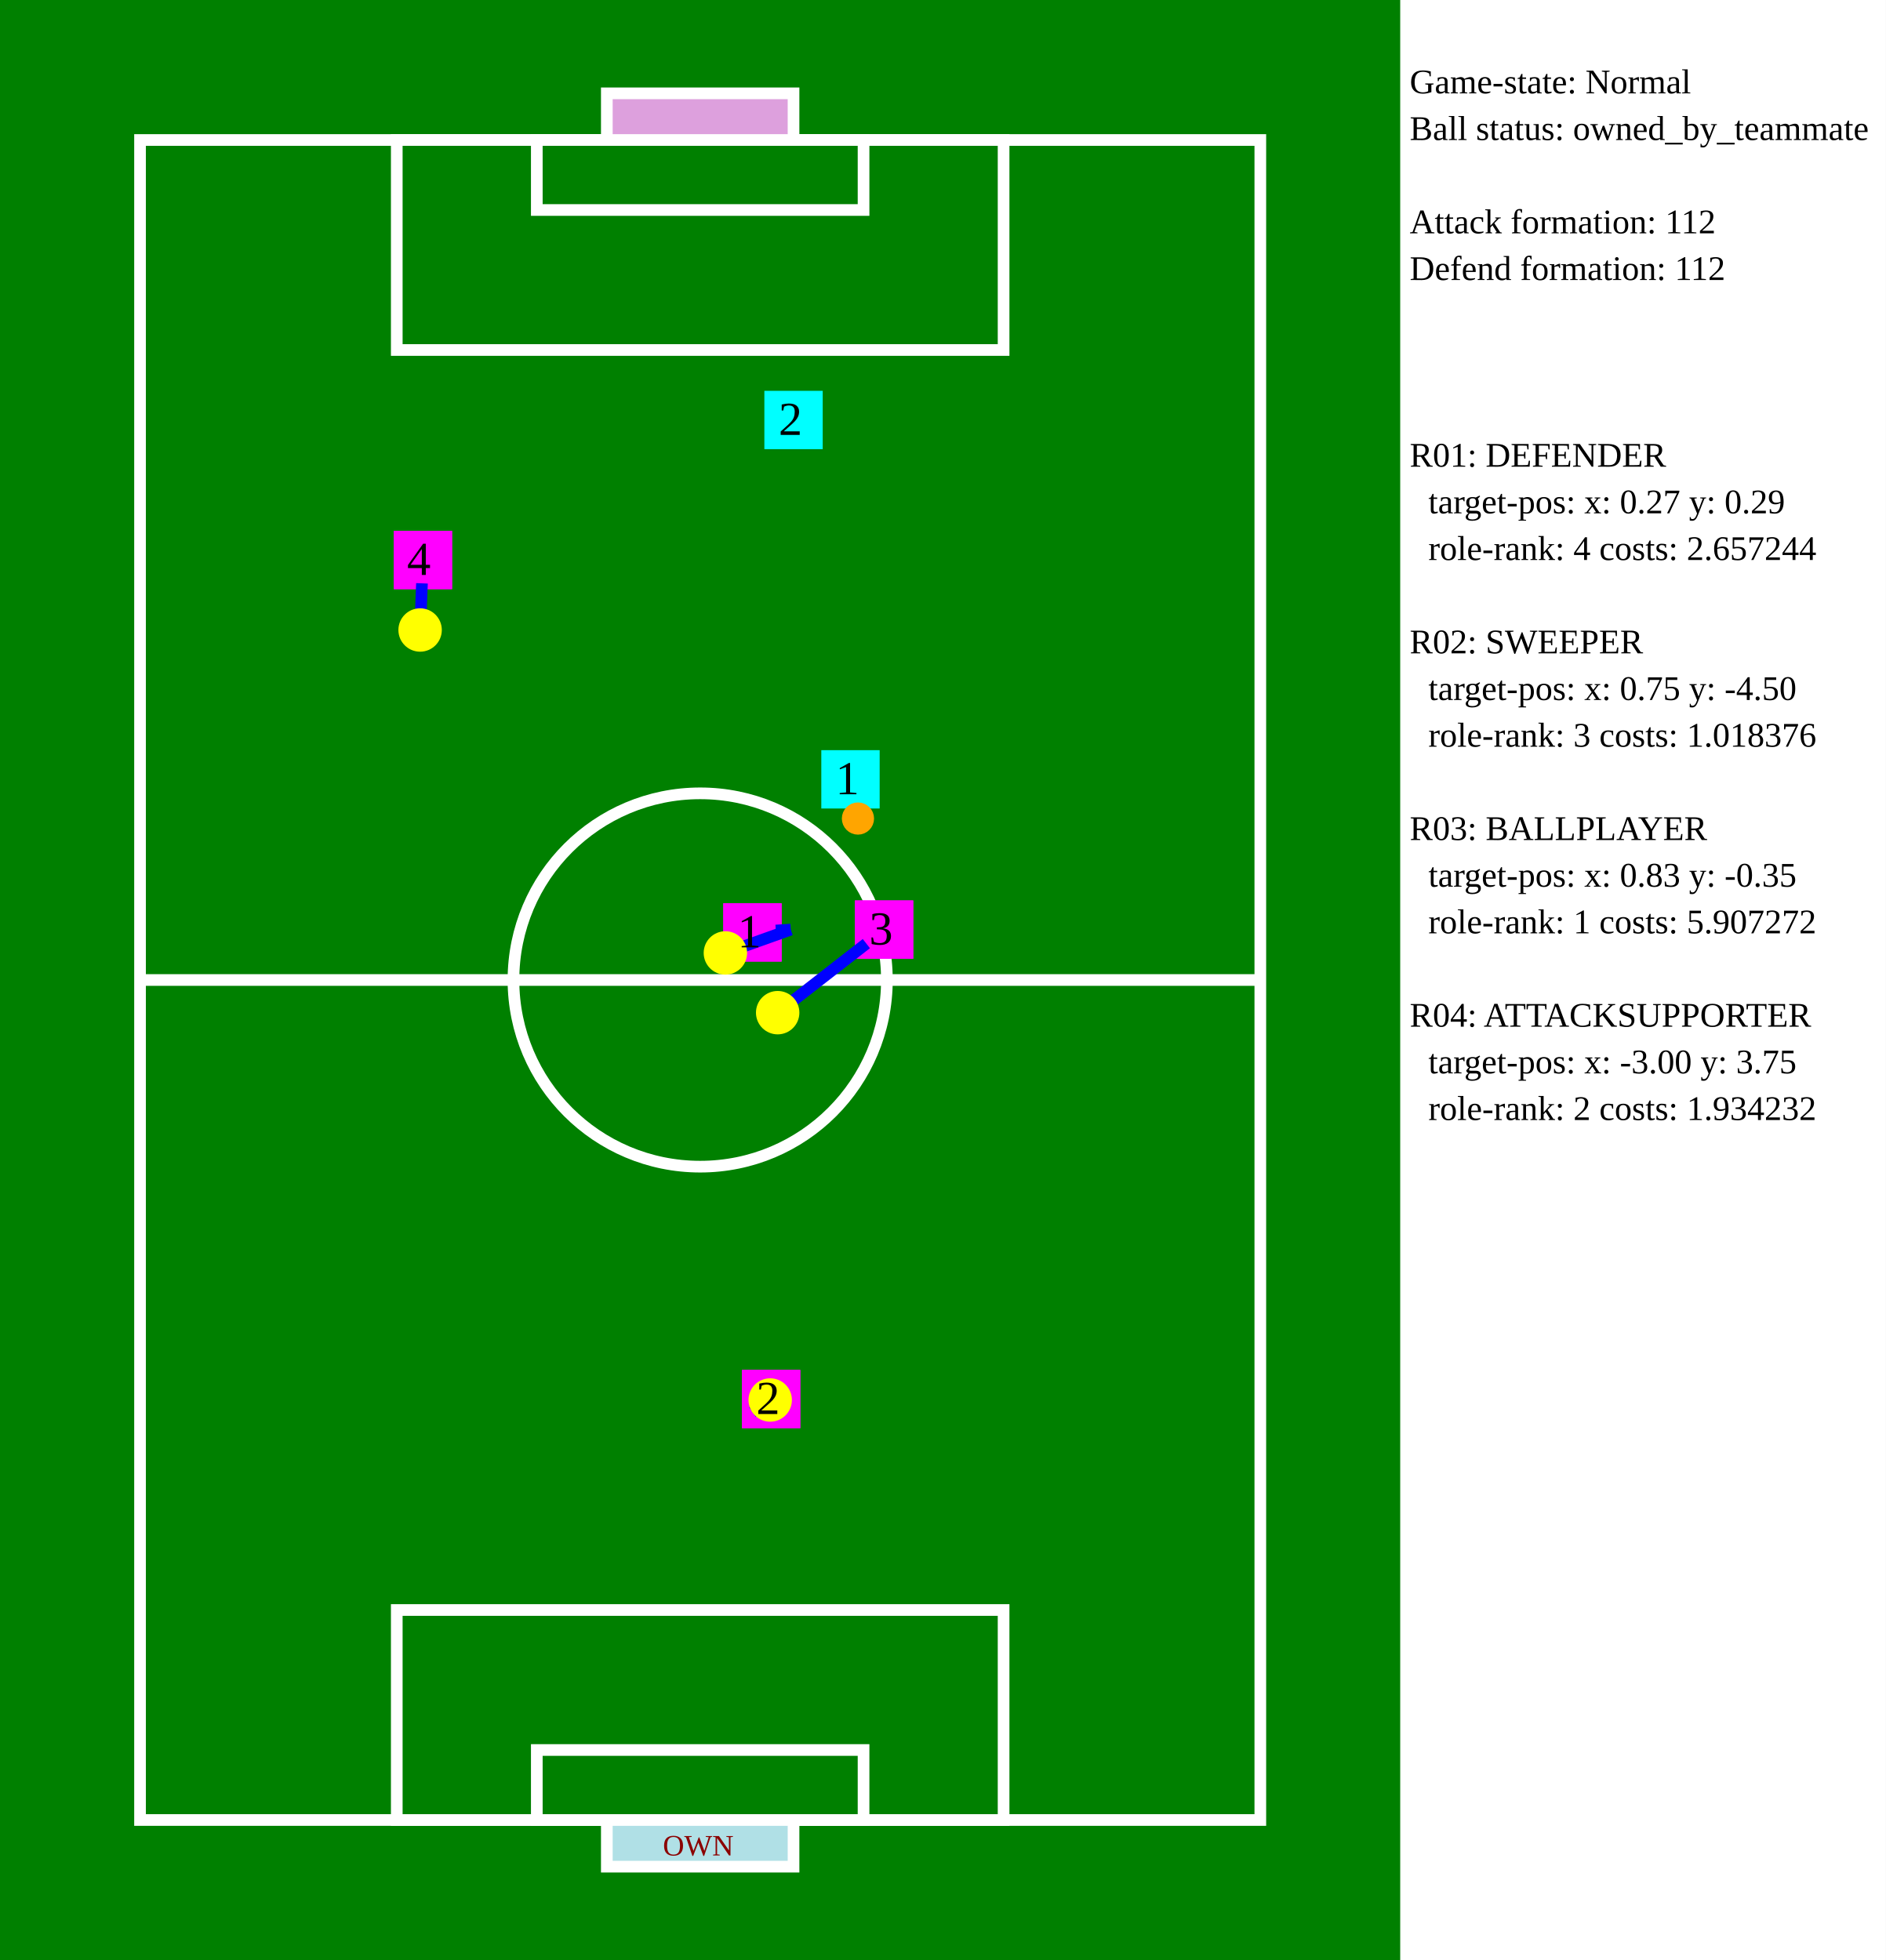
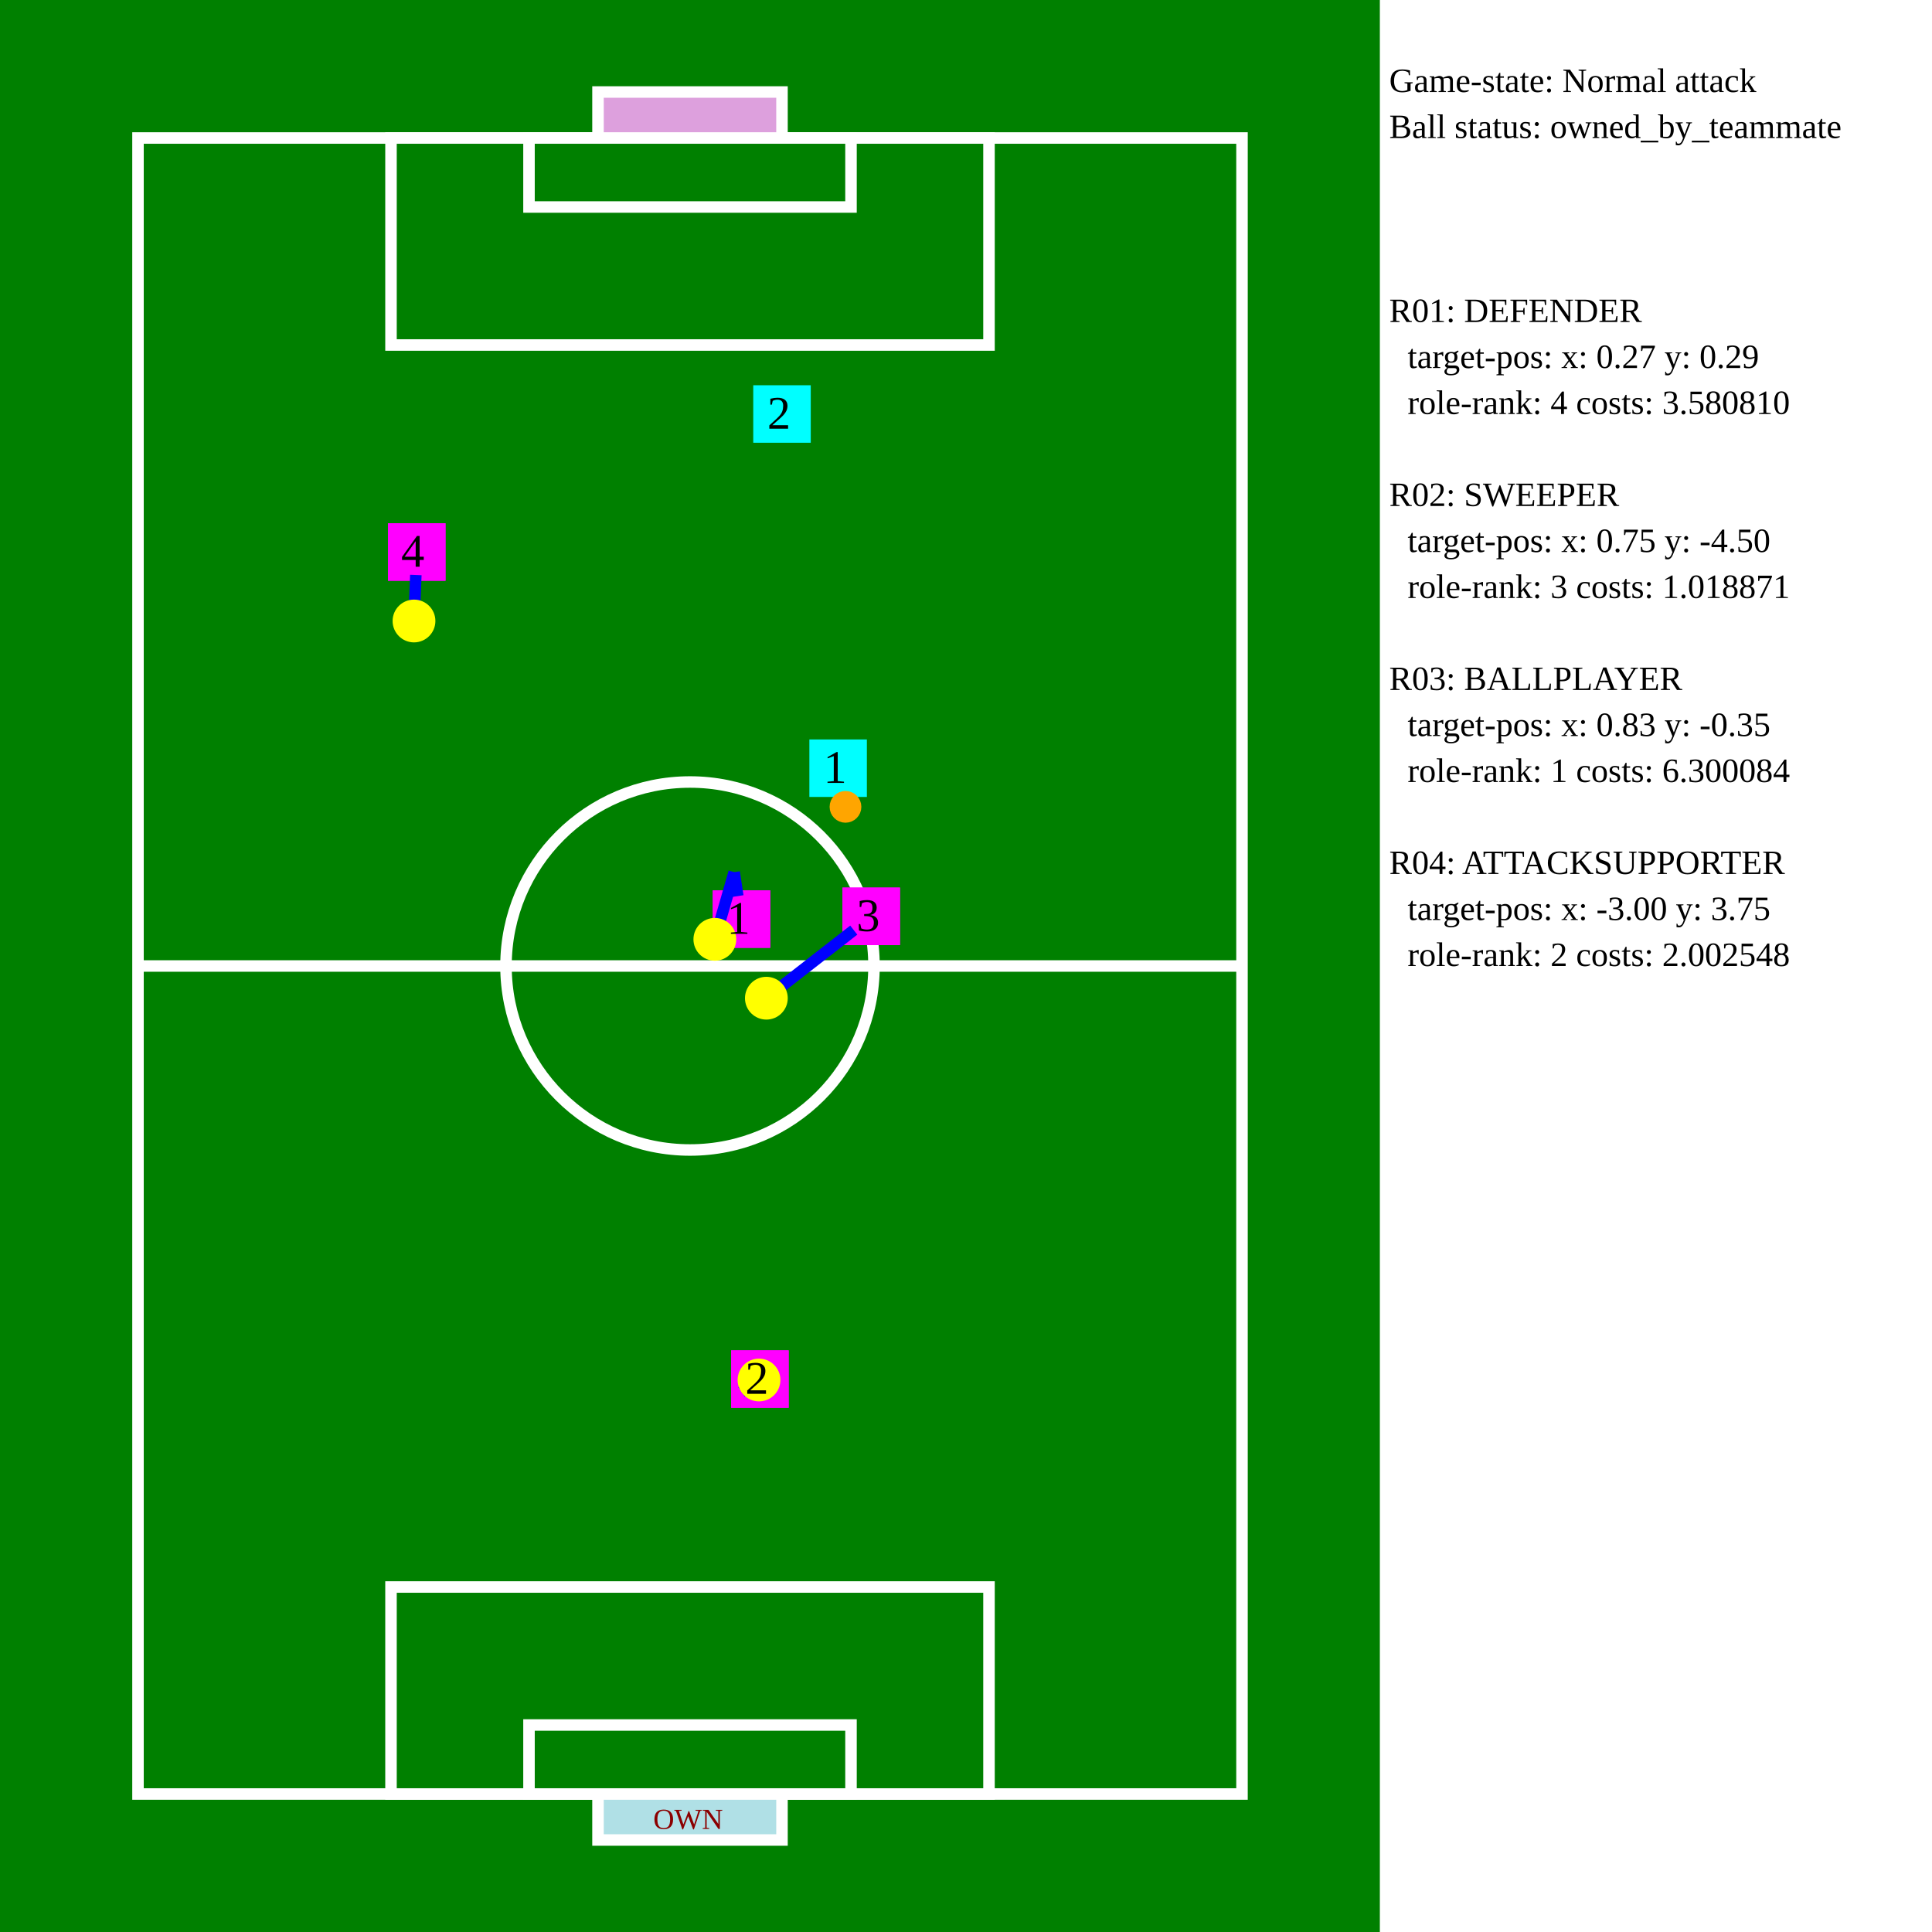
- <svg xmlns="http://www.w3.org/2000/svg" width="20.20cm" height="21.00cm" version="1.1">
+ <svg xmlns="http://www.w3.org/2000/svg" width="21.00cm" height="21.00cm" version="1.1">
  <rect x="0cm" y="0cm" width="15.00cm" height="21.00cm" fill="green" stroke-width="0.02cm" />
-   <rect x="15.00cm" y="0cm" width="5.20cm" height="21.00cm" fill="white" stroke-width="0.02cm" />
-   <text x="15.10cm" y="1.00cm" font-size="14" font-weight-absolute="bold" fill="black">Game-state: Normal</text>
+   <rect x="15.00cm" y="0cm" width="6.00cm" height="21.00cm" fill="white" stroke-width="0.02cm" />
+   <text x="15.10cm" y="1.00cm" font-size="14" font-weight-absolute="bold" fill="black">Game-state: Normal attack</text>
  <text x="15.10cm" y="1.50cm" font-size="14" font-weight-absolute="bold" fill="black">Ball status: owned_by_teammate</text>
-   <text x="15.10cm" y="2.50cm" font-size="14" font-weight-absolute="bold" fill="black">Attack formation: 112</text>
-   <text x="15.10cm" y="3.00cm" font-size="14" font-weight-absolute="bold" fill="black">Defend formation: 112</text>
-   <text x="15.10cm" y="5.00cm" font-size="14" font-weight-absolute="bold" fill="black">R01: DEFENDER</text>
-   <text x="15.30cm" y="5.50cm" font-size="14" font-weight-absolute="bold" fill="black">target-pos: x: 0.27 y: 0.29</text>
-   <text x="15.30cm" y="6.00cm" font-size="14" font-weight-absolute="bold" fill="black">role-rank: 4 costs: 2.657244</text>
-   <text x="15.10cm" y="7.00cm" font-size="14" font-weight-absolute="bold" fill="black">R02: SWEEPER</text>
-   <text x="15.30cm" y="7.50cm" font-size="14" font-weight-absolute="bold" fill="black">target-pos: x: 0.75 y: -4.50</text>
-   <text x="15.30cm" y="8.00cm" font-size="14" font-weight-absolute="bold" fill="black">role-rank: 3 costs: 1.018376</text>
-   <text x="15.10cm" y="9.00cm" font-size="14" font-weight-absolute="bold" fill="black">R03: BALLPLAYER</text>
-   <text x="15.30cm" y="9.50cm" font-size="14" font-weight-absolute="bold" fill="black">target-pos: x: 0.83 y: -0.35</text>
-   <text x="15.30cm" y="10.00cm" font-size="14" font-weight-absolute="bold" fill="black">role-rank: 1 costs: 5.907272</text>
-   <text x="15.10cm" y="11.00cm" font-size="14" font-weight-absolute="bold" fill="black">R04: ATTACKSUPPORTER</text>
-   <text x="15.30cm" y="11.50cm" font-size="14" font-weight-absolute="bold" fill="black">target-pos: x: -3.00 y: 3.75</text>
-   <text x="15.30cm" y="12.00cm" font-size="14" font-weight-absolute="bold" fill="black">role-rank: 2 costs: 1.934232</text>
+   <text x="15.10cm" y="3.50cm" font-size="14" font-weight-absolute="bold" fill="black">R01: DEFENDER</text>
+   <text x="15.30cm" y="4.00cm" font-size="14" font-weight-absolute="bold" fill="black">target-pos: x: 0.27 y: 0.29</text>
+   <text x="15.30cm" y="4.50cm" font-size="14" font-weight-absolute="bold" fill="black">role-rank: 4 costs: 3.580810</text>
+   <text x="15.10cm" y="5.50cm" font-size="14" font-weight-absolute="bold" fill="black">R02: SWEEPER</text>
+   <text x="15.30cm" y="6.00cm" font-size="14" font-weight-absolute="bold" fill="black">target-pos: x: 0.75 y: -4.50</text>
+   <text x="15.30cm" y="6.50cm" font-size="14" font-weight-absolute="bold" fill="black">role-rank: 3 costs: 1.018871</text>
+   <text x="15.10cm" y="7.50cm" font-size="14" font-weight-absolute="bold" fill="black">R03: BALLPLAYER</text>
+   <text x="15.30cm" y="8.00cm" font-size="14" font-weight-absolute="bold" fill="black">target-pos: x: 0.83 y: -0.35</text>
+   <text x="15.30cm" y="8.50cm" font-size="14" font-weight-absolute="bold" fill="black">role-rank: 1 costs: 6.300084</text>
+   <text x="15.10cm" y="9.50cm" font-size="14" font-weight-absolute="bold" fill="black">R04: ATTACKSUPPORTER</text>
+   <text x="15.30cm" y="10.00cm" font-size="14" font-weight-absolute="bold" fill="black">target-pos: x: -3.00 y: 3.75</text>
+   <text x="15.30cm" y="10.50cm" font-size="14" font-weight-absolute="bold" fill="black">role-rank: 2 costs: 2.002548</text>
  <rect x="1.50cm" y="1.50cm" width="12.00cm" height="18.00cm" fill="none" stroke="white" stroke-width="0.125cm" />
  <line x1="1.50cm" y1="10.50cm" x2="13.50cm" y2="10.50cm" stroke-width="0.125cm" stroke="white" />
  <circle cx="7.50cm" cy="10.50cm" r="2.00cm" fill="none" stroke="white" stroke-width="0.125cm" />
  <rect x="4.25cm" y="1.50cm" width="6.50cm" height="2.25cm" fill="green" stroke="white" stroke-width="0.125cm" />
  <rect x="4.25cm" y="17.25cm" width="6.50cm" height="2.25cm" fill="green" stroke="white" stroke-width="0.125cm" />
  <rect x="5.75cm" y="1.50cm" width="3.50cm" height="0.75cm" fill="green" stroke="white" stroke-width="0.125cm" />
  <rect x="5.75cm" y="18.75cm" width="3.50cm" height="0.75cm" fill="green" stroke="white" stroke-width="0.125cm" />
  <rect x="6.50cm" y="1.00cm" width="2.00cm" height="0.50cm" fill="plum" stroke="white" stroke-width="0.125cm" />
  <rect x="6.50cm" y="19.50cm" width="2.00cm" height="0.50cm" fill="powderblue" stroke="white" stroke-width="0.125cm" />
  <text x="7.10cm" y="19.88cm" fill="darkred">OWN</text>
  <rect x="8.86cm" y="8.10cm" width="0.50cm" height="0.50cm" fill="cyan" stroke="cyan" stroke-width="0.125cm" />
  <text x="8.95cm" y="8.51cm" font-size="large" font-weight-absolute="bold" fill="black">1</text>
  <rect x="8.25cm" y="4.25cm" width="0.50cm" height="0.50cm" fill="cyan" stroke="cyan" stroke-width="0.125cm" />
  <text x="8.34cm" y="4.66cm" font-size="large" font-weight-absolute="bold" fill="black">2</text>
  <rect x="7.81cm" y="9.74cm" width="0.50cm" height="0.50cm" fill="magenta" stroke="magenta" stroke-width="0.125cm" />
  <rect x="8.01cm" y="14.74cm" width="0.50cm" height="0.50cm" fill="magenta" stroke="magenta" stroke-width="0.125cm" />
  <rect x="9.22cm" y="9.71cm" width="0.50cm" height="0.50cm" fill="magenta" stroke="magenta" stroke-width="0.125cm" />
  <rect x="4.28cm" y="5.75cm" width="0.50cm" height="0.50cm" fill="magenta" stroke="magenta" stroke-width="0.125cm" />
  <rect x="7.81cm" y="9.74cm" width="0.50cm" height="0.50cm" fill="magenta" stroke="magenta" stroke-width="0.125cm" />
-   <line x1="8.31cm" y1="9.97cm" x2="8.47cm" y2="9.96cm" stroke-width="0.125cm" stroke="blue" />
-   <line x1="8.47cm" y1="9.96cm" x2="7.77cm" y2="10.21cm" stroke-width="0.125cm" stroke="blue" />
+   <line x1="8.02cm" y1="9.74cm" x2="7.98cm" y2="9.48cm" stroke-width="0.125cm" stroke="blue" />
+   <line x1="7.98cm" y1="9.48cm" x2="7.77cm" y2="10.21cm" stroke-width="0.125cm" stroke="blue" />
  <circle cx="7.77cm" cy="10.21cm" r="0.17cm" fill="yellow" stroke="yellow" stroke-width="0.125cm" />
  <rect x="8.01cm" y="14.74cm" width="0.50cm" height="0.50cm" fill="magenta" stroke="magenta" stroke-width="0.125cm" />
  <line x1="8.06cm" y1="15.13cm" x2="8.25cm" y2="15.00cm" stroke-width="0.125cm" stroke="blue" />
  <circle cx="8.25cm" cy="15.00cm" r="0.17cm" fill="yellow" stroke="yellow" stroke-width="0.125cm" />
  <rect x="9.22cm" y="9.71cm" width="0.50cm" height="0.50cm" fill="magenta" stroke="magenta" stroke-width="0.125cm" />
  <line x1="9.28cm" y1="10.11cm" x2="8.33cm" y2="10.85cm" stroke-width="0.125cm" stroke="blue" />
  <circle cx="8.33cm" cy="10.85cm" r="0.17cm" fill="yellow" stroke="yellow" stroke-width="0.125cm" />
  <rect x="4.28cm" y="5.75cm" width="0.50cm" height="0.50cm" fill="magenta" stroke="magenta" stroke-width="0.125cm" />
  <line x1="4.52cm" y1="6.25cm" x2="4.50cm" y2="6.75cm" stroke-width="0.125cm" stroke="blue" />
  <circle cx="4.50cm" cy="6.75cm" r="0.17cm" fill="yellow" stroke="yellow" stroke-width="0.125cm" />
  <text x="7.90cm" y="10.15cm" font-size="large" font-weight-absolute="bold" fill="black">1</text>
  <text x="8.10cm" y="15.15cm" font-size="large" font-weight-absolute="bold" fill="black">2</text>
  <text x="9.31cm" y="10.12cm" font-size="large" font-weight-absolute="bold" fill="black">3</text>
  <text x="4.36cm" y="6.16cm" font-size="large" font-weight-absolute="bold" fill="black">4</text>
  <circle cx="9.19cm" cy="8.77cm" r="0.11cm" fill="orange" stroke="orange" stroke-width="0.125cm" />
</svg>
